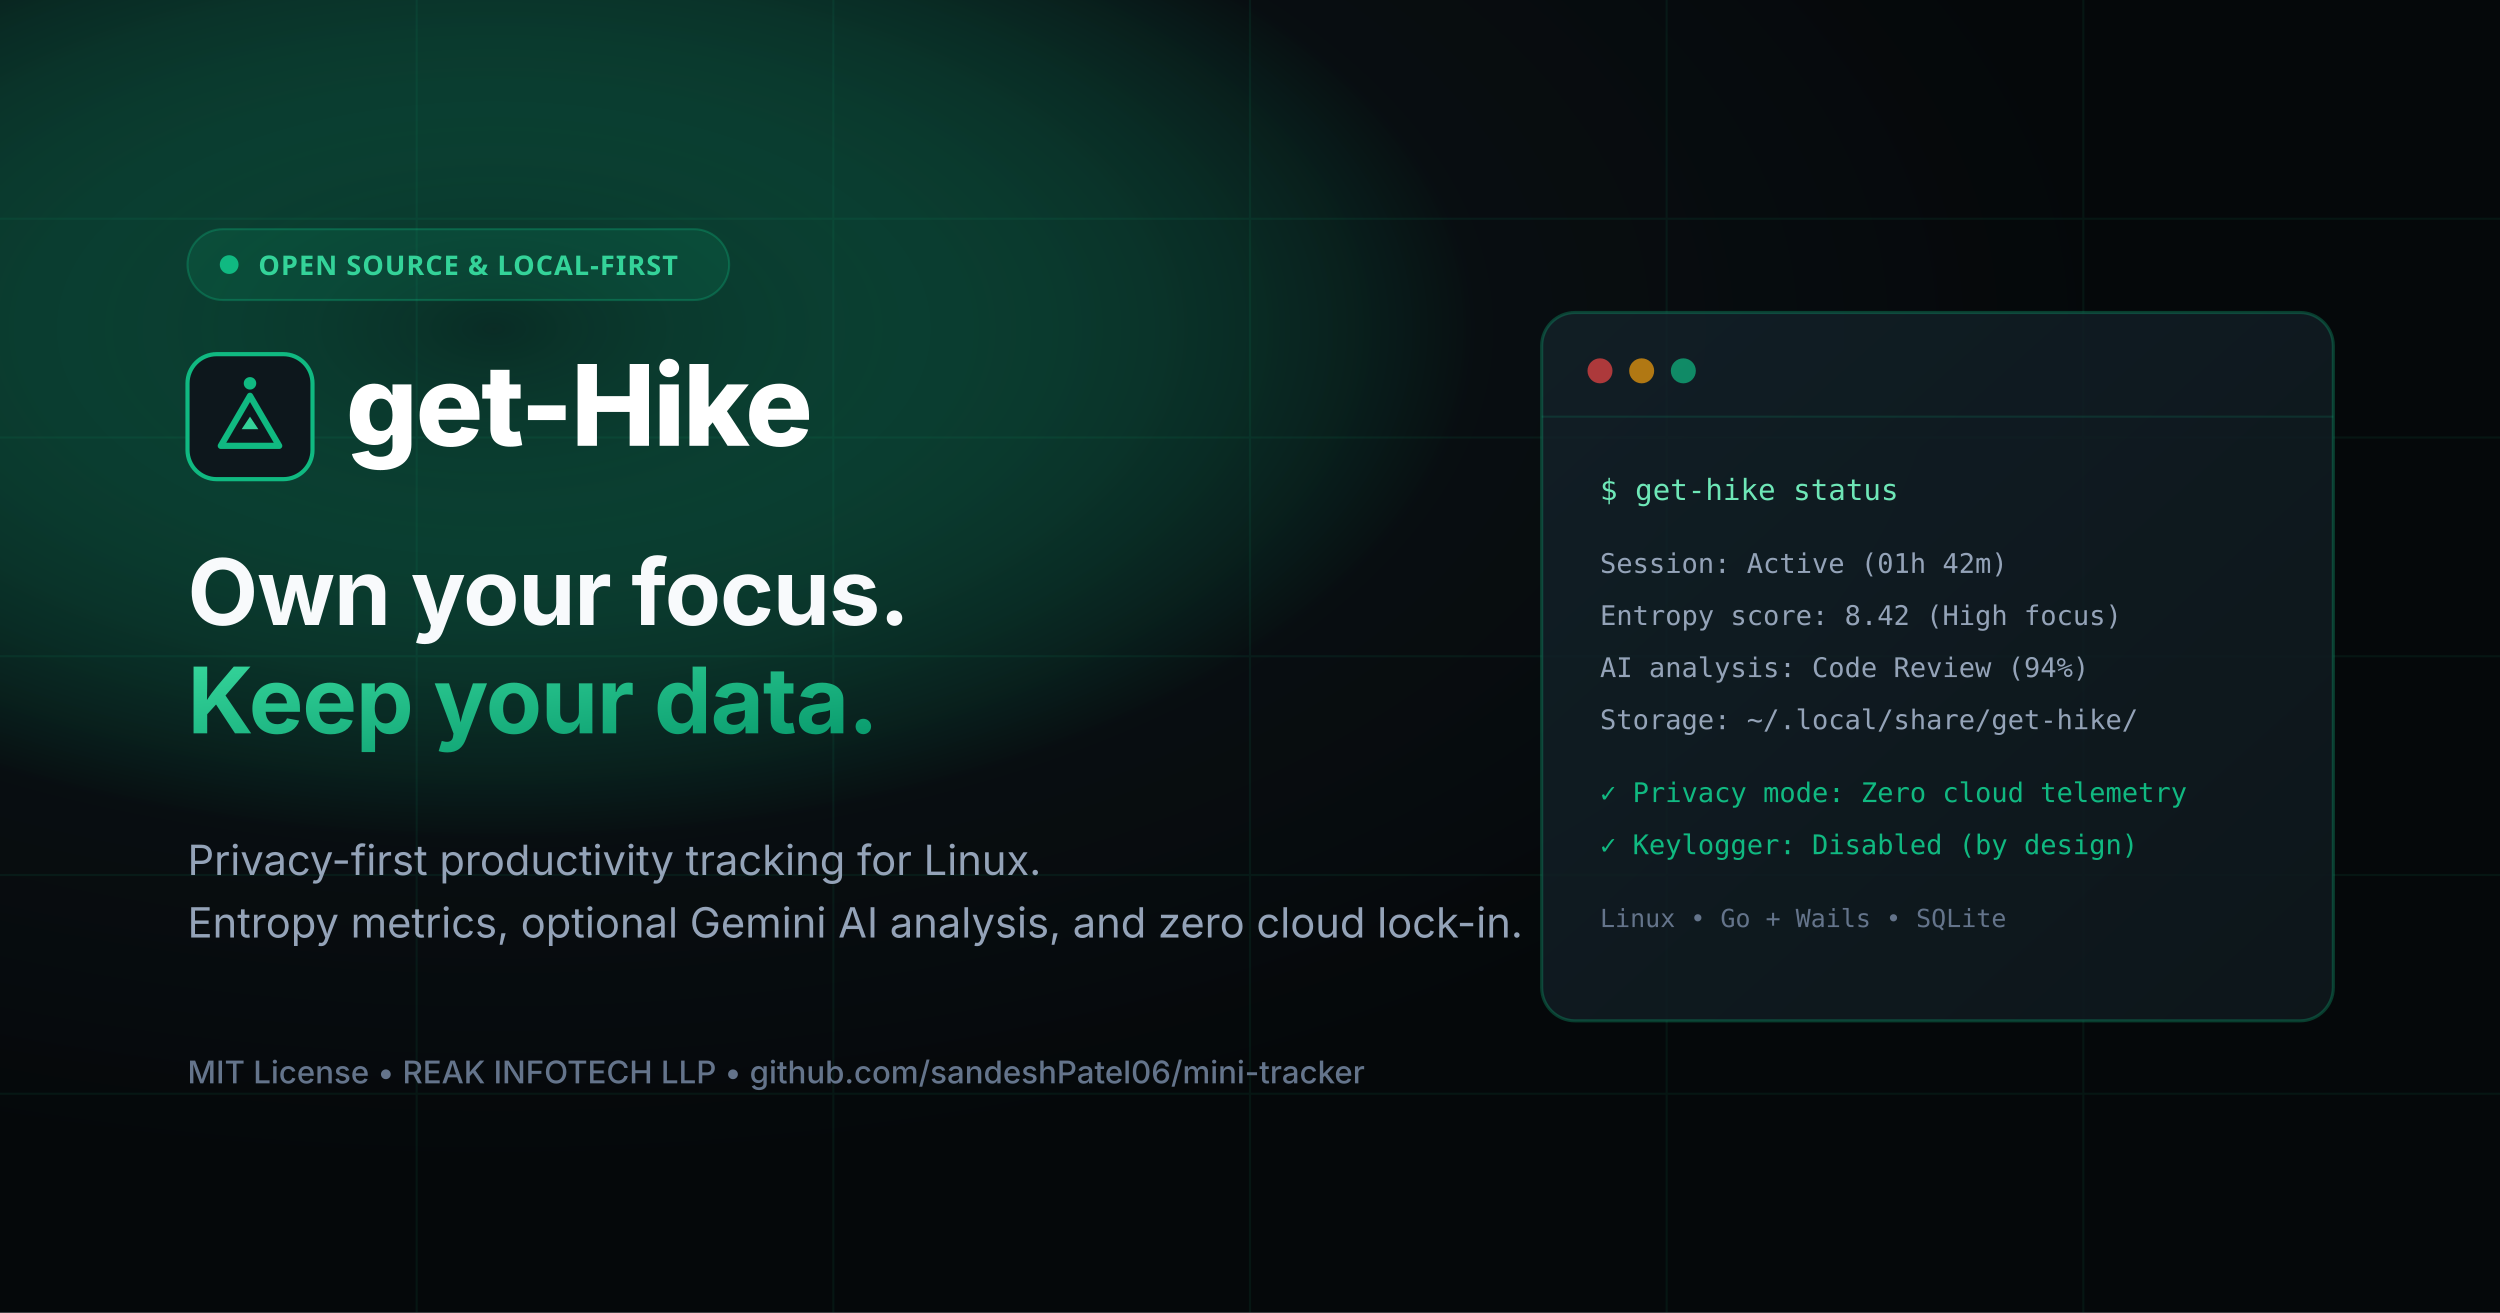
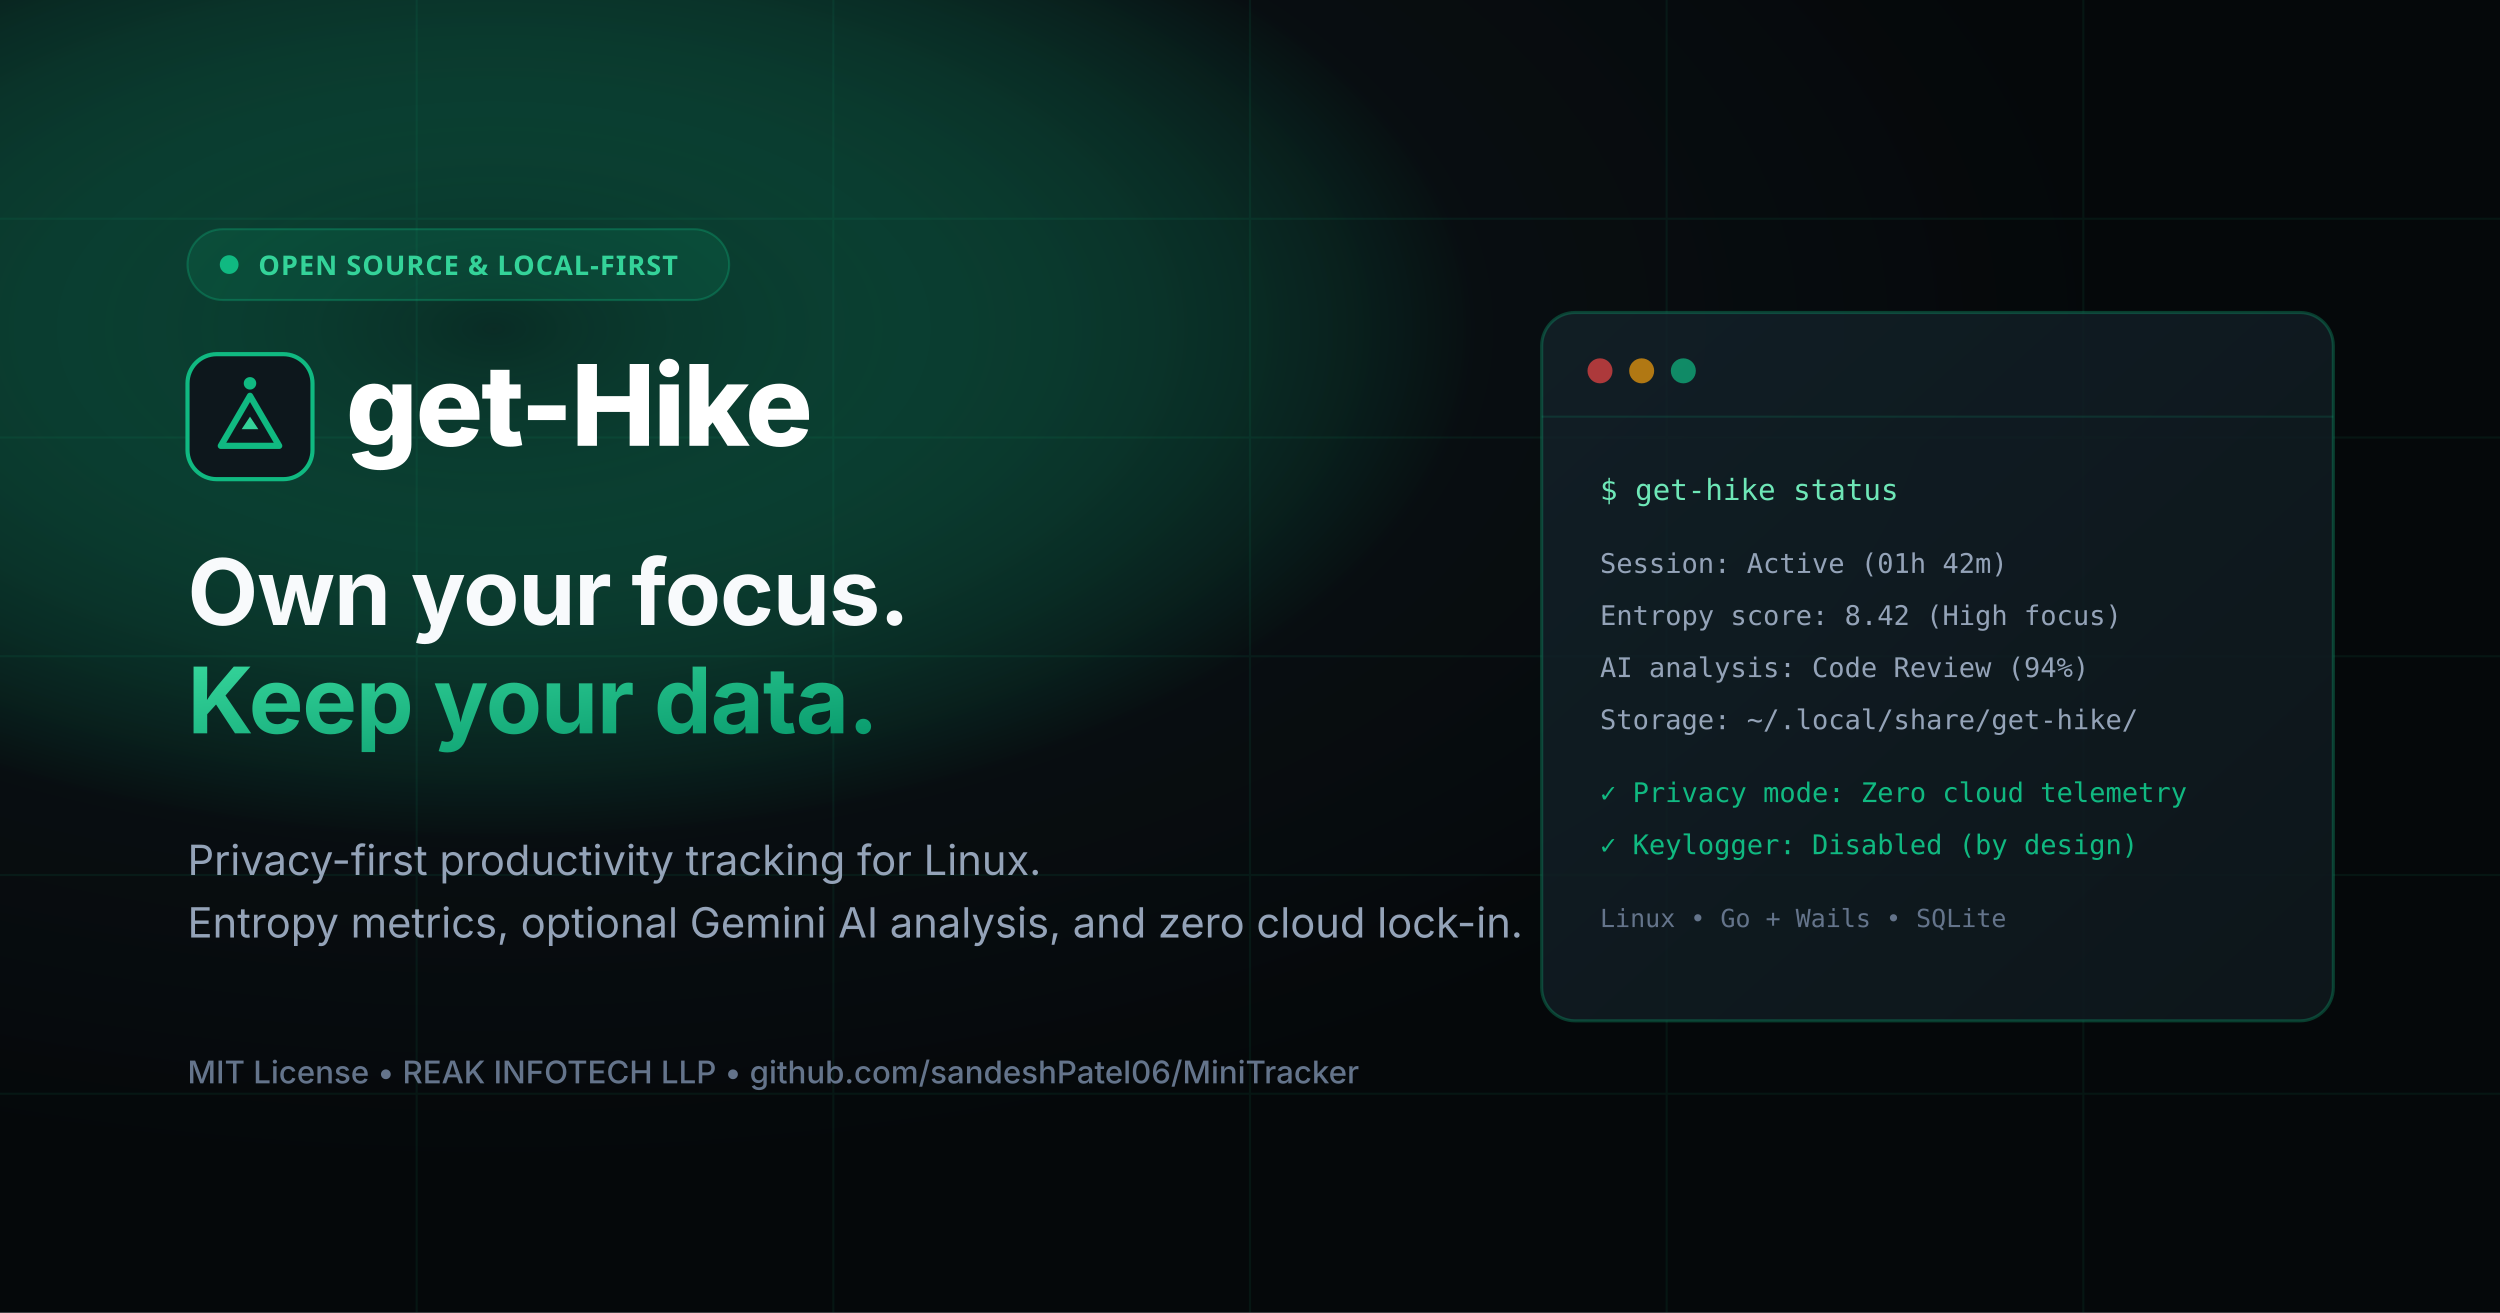
<svg xmlns="http://www.w3.org/2000/svg" width="1200" height="630" viewBox="0 0 1200 630">
  <defs>
    <radialGradient id="bgGlow" cx="20%" cy="25%" r="65%">
      <stop offset="0%" stop-color="#10b981" stop-opacity="0.18" />
      <stop offset="60%" stop-color="#080e11" stop-opacity="0.9" />
      <stop offset="100%" stop-color="#05080a" stop-opacity="1" />
    </radialGradient>
    <linearGradient id="emeraldGrad" x1="0%" y1="0%" x2="100%" y2="100%">
      <stop offset="0%" stop-color="#34d399" />
      <stop offset="100%" stop-color="#059669" />
    </linearGradient>
    <linearGradient id="cardGrad" x1="0%" y1="0%" x2="100%" y2="100%">
      <stop offset="0%" stop-color="#13222a" stop-opacity="0.8" />
      <stop offset="100%" stop-color="#0d171c" stop-opacity="0.9" />
    </linearGradient>
  </defs>
  <rect width="1200" height="630" fill="#080e11" />
  <rect width="1200" height="630" fill="url(#bgGlow)" />
  <g opacity="0.08" stroke="#10b981" stroke-width="1">
    <line x1="0" y1="105" x2="1200" y2="105" />
    <line x1="0" y1="210" x2="1200" y2="210" />
    <line x1="0" y1="315" x2="1200" y2="315" />
    <line x1="0" y1="420" x2="1200" y2="420" />
    <line x1="0" y1="525" x2="1200" y2="525" />
    <line x1="200" y1="0" x2="200" y2="630" />
    <line x1="400" y1="0" x2="400" y2="630" />
    <line x1="600" y1="0" x2="600" y2="630" />
    <line x1="800" y1="0" x2="800" y2="630" />
    <line x1="1000" y1="0" x2="1000" y2="630" />
  </g>
  <g transform="translate(740, 150)">
    <rect width="380" height="340" rx="16" fill="url(#cardGrad)" stroke="#10b981" stroke-width="1.5" stroke-opacity="0.3" />
    <circle cx="28" cy="28" r="6" fill="#ef4444" opacity="0.7" />
    <circle cx="48" cy="28" r="6" fill="#f59e0b" opacity="0.7" />
    <circle cx="68" cy="28" r="6" fill="#10b981" opacity="0.7" />
    <line x1="0" y1="50" x2="380" y2="50" stroke="#10b981" stroke-opacity="0.15" stroke-width="1" />
    <text x="28" y="90" font-family="monospace" font-size="14" fill="#6ee7b7">$ get-hike status</text>
    <text x="28" y="125" font-family="monospace" font-size="13" fill="#94a3b8">Session: Active (01h 42m)</text>
    <text x="28" y="150" font-family="monospace" font-size="13" fill="#94a3b8">Entropy score: 8.42 (High focus)</text>
    <text x="28" y="175" font-family="monospace" font-size="13" fill="#94a3b8">AI analysis: Code Review (94%)</text>
    <text x="28" y="200" font-family="monospace" font-size="13" fill="#94a3b8">Storage: ~/.local/share/get-hike/</text>
    <text x="28" y="235" font-family="monospace" font-size="13" fill="#10b981">✓ Privacy mode: Zero cloud telemetry</text>
    <text x="28" y="260" font-family="monospace" font-size="13" fill="#10b981">✓ Keylogger: Disabled (by design)</text>
    <text x="28" y="295" font-family="monospace" font-size="12" fill="#64748b">Linux • Go + Wails • SQLite</text>
  </g>
  <g transform="translate(90, 110)">
    <rect width="260" height="34" rx="17" fill="#10b981" fill-opacity="0.12" stroke="#10b981" stroke-opacity="0.3" />
    <circle cx="20" cy="17" r="4.5" fill="#10b981" />
    <text x="34" y="22" font-family="sans-serif" font-weight="600" font-size="13" fill="#34d399" letter-spacing="0.5">OPEN SOURCE &amp; LOCAL-FIRST</text>
  </g>
  <g transform="translate(90, 220)">
    <g transform="translate(0, -50)">
      <rect width="60" height="60" rx="14" fill="#0d171c" stroke="#10b981" stroke-width="2" />
      <path d="M16 44 L30 20 L44 44 Z" fill="none" stroke="#10b981" stroke-width="3" stroke-linejoin="round" />
      <path d="M26 36 L30 30 L34 36 Z" fill="#34d399" />
      <circle cx="30" cy="14" r="3" fill="#10b981" />
    </g>
    <text x="76" y="-6" font-family="system-ui, -apple-system, sans-serif" font-weight="800" font-size="54" fill="#ffffff" letter-spacing="-1">get-Hike</text>
  </g>
  <text x="90" y="300" font-family="system-ui, -apple-system, sans-serif" font-weight="700" font-size="44" fill="#f8fafc" letter-spacing="-0.5">
    Own your focus.
  </text>
  <text x="90" y="352" font-family="system-ui, -apple-system, sans-serif" font-weight="700" font-size="44" fill="url(#emeraldGrad)" letter-spacing="-0.5">
    Keep your data.
  </text>
  <text x="90" y="420" font-family="system-ui, -apple-system, sans-serif" font-size="20" fill="#94a3b8" width="580">
    Privacy-first productivity tracking for Linux.
  </text>
  <text x="90" y="450" font-family="system-ui, -apple-system, sans-serif" font-size="20" fill="#94a3b8" width="580">
    Entropy metrics, optional Gemini AI analysis, and zero cloud lock-in.
  </text>
  <g transform="translate(90, 520)">
    <text x="0" y="0" font-family="system-ui, -apple-system, sans-serif" font-size="15" font-weight="500" fill="#64748b">
-       MIT License  •  REAK INFOTECH LLP  •  github.com/sandeshPatel06/mini-tracker
+       MIT License  •  REAK INFOTECH LLP  •  github.com/sandeshPatel06/MiniTracker
    </text>
  </g>
</svg>
